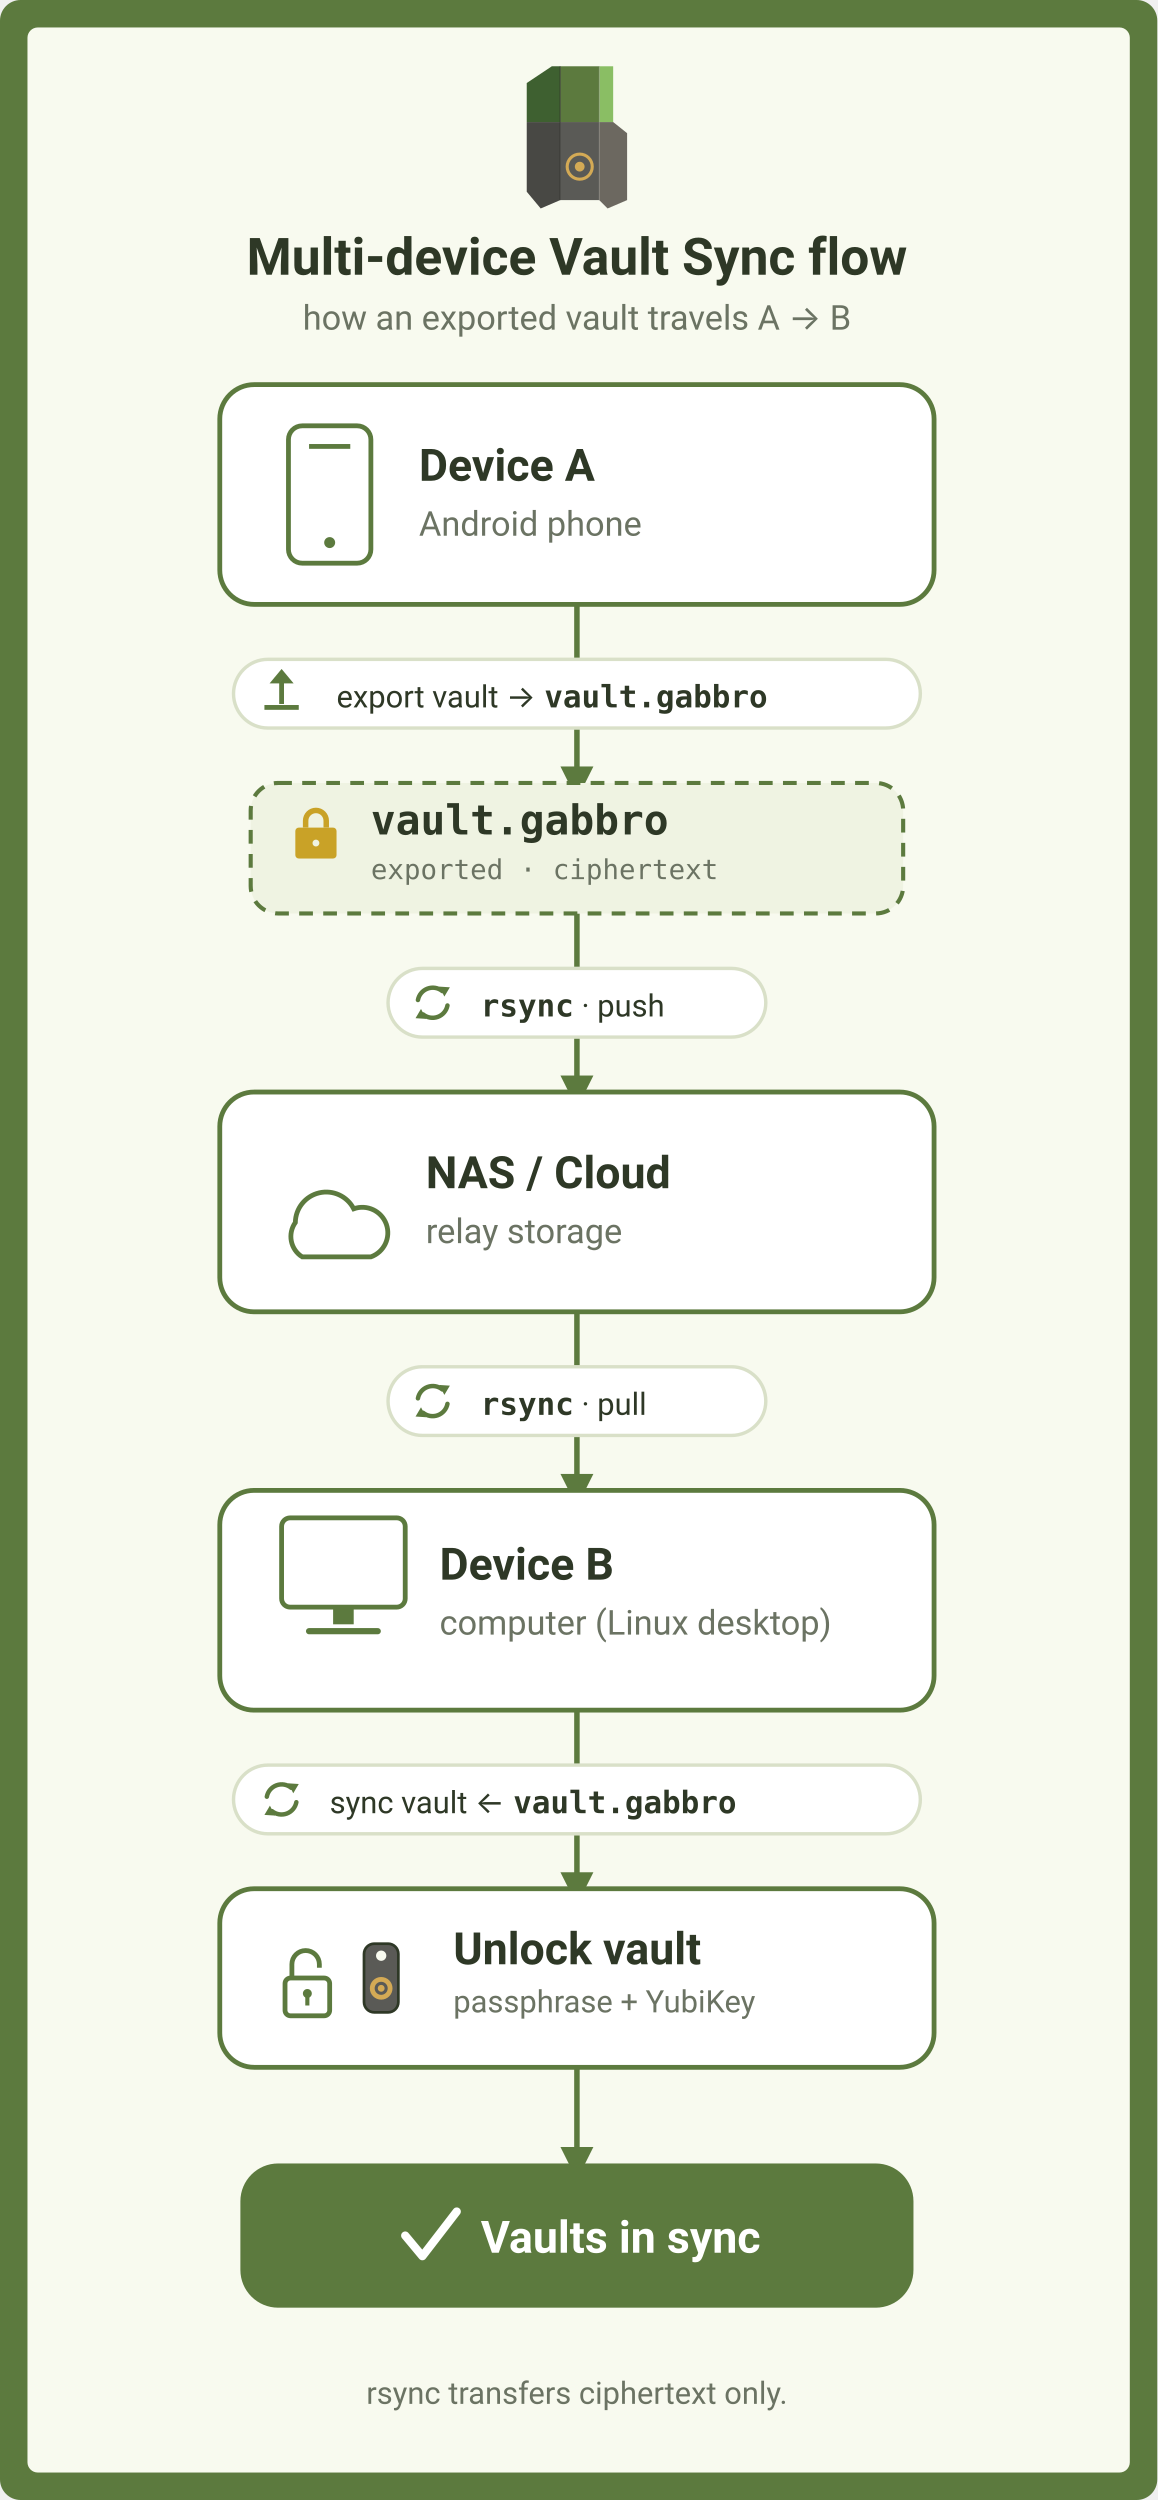
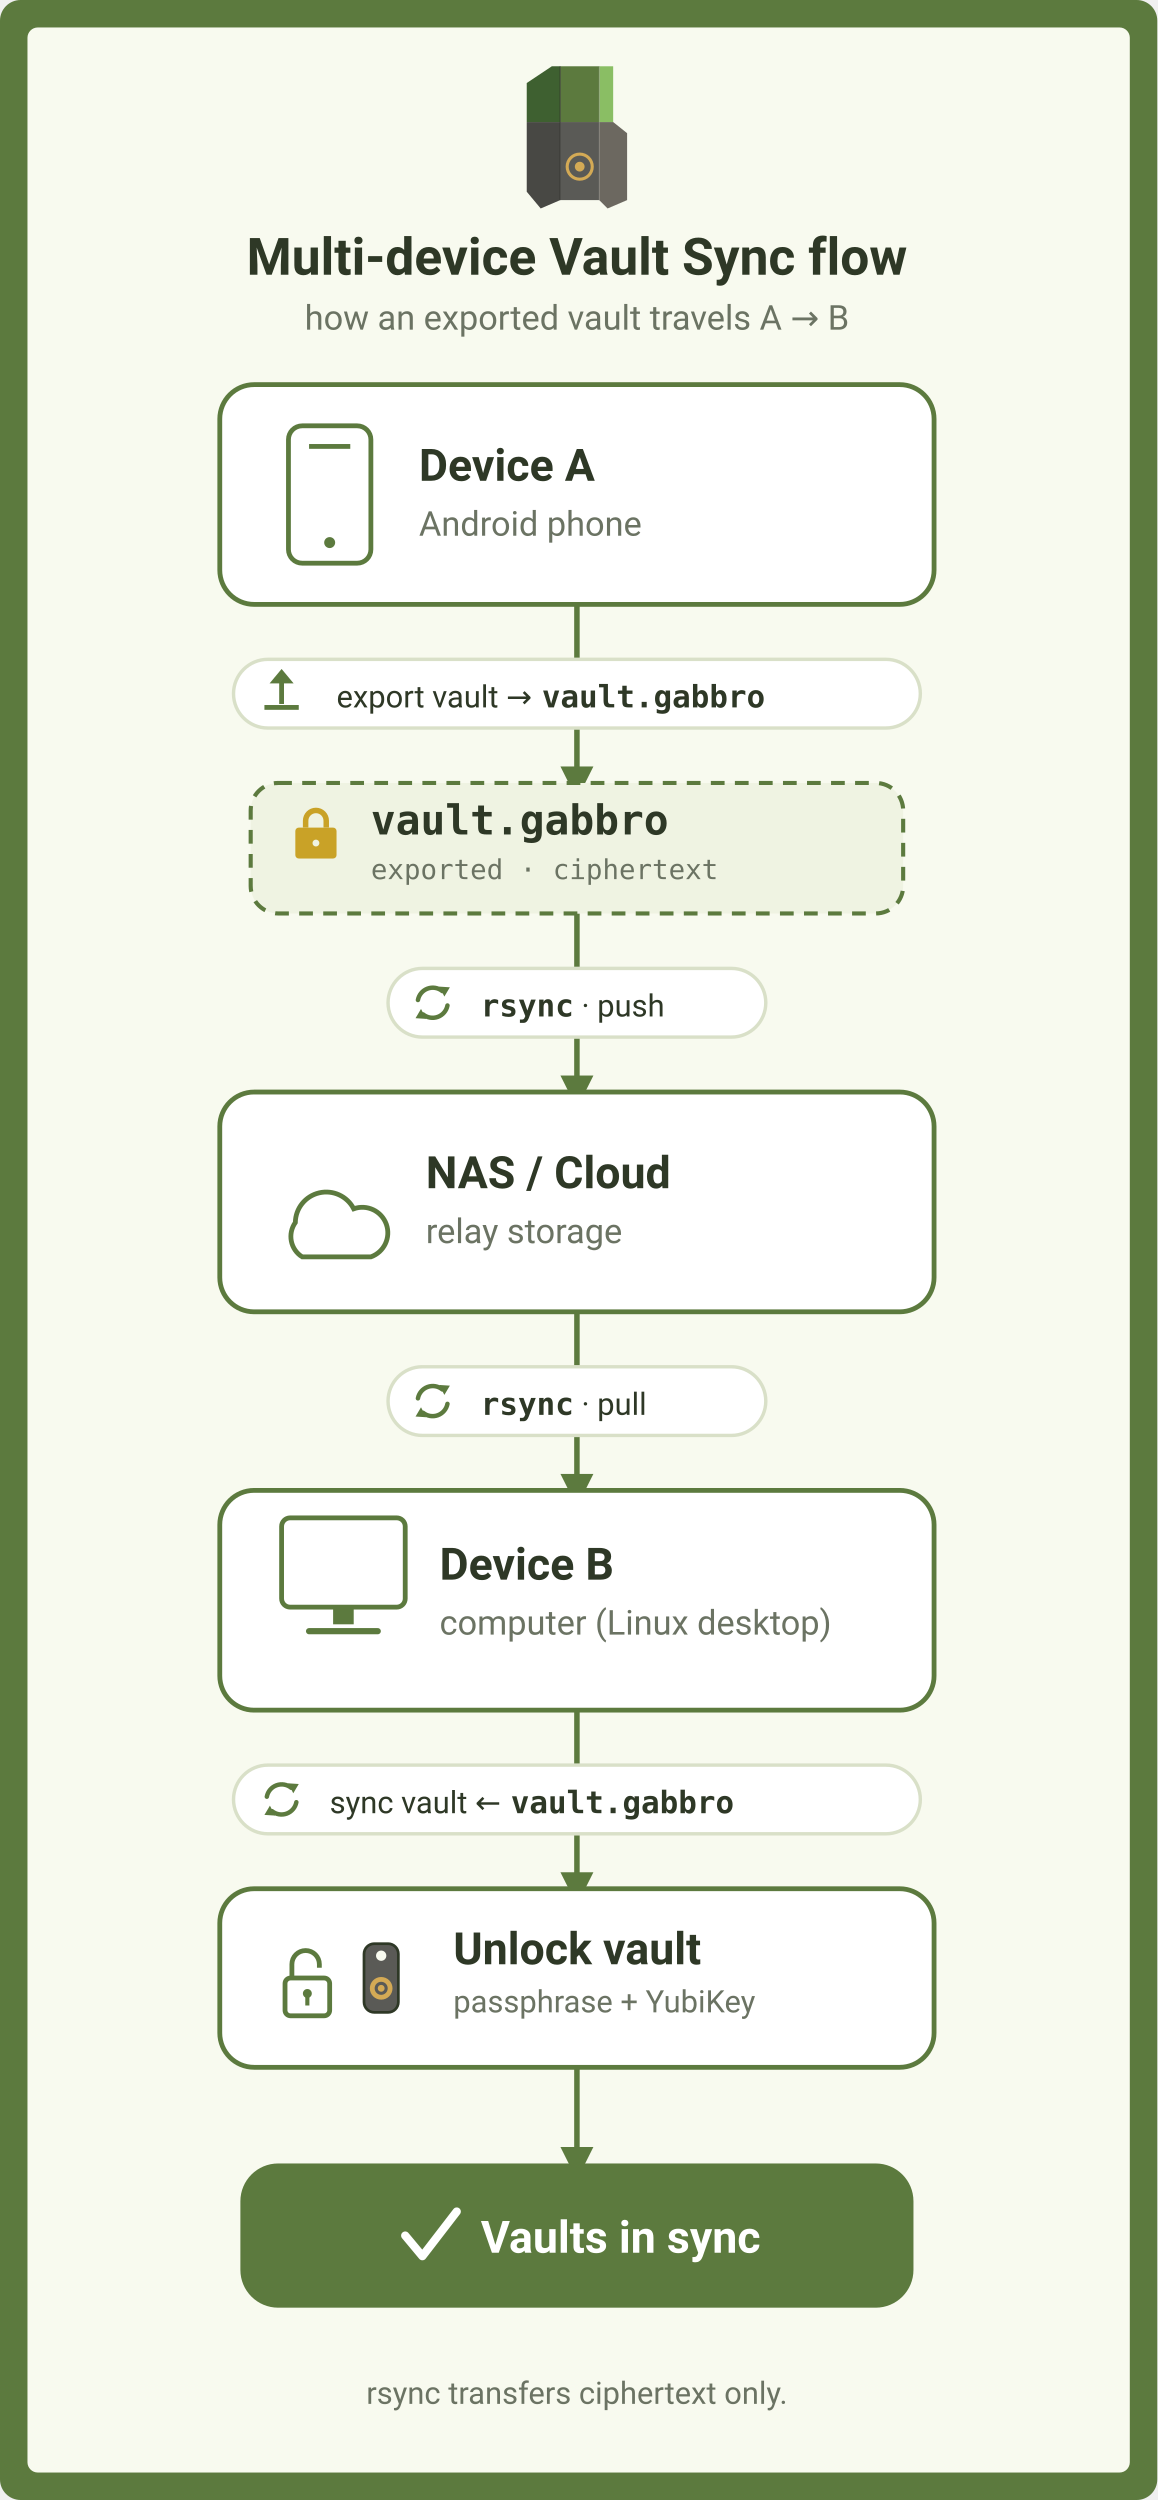
- <svg xmlns="http://www.w3.org/2000/svg" width="337" height="728" viewBox="0 0 337 728" role="img" font-family="system-ui, -apple-system, 'Segoe UI', Roboto, sans-serif">
+ <svg xmlns="http://www.w3.org/2000/svg" width="337" height="728" viewBox="0 0 337 728" role="img" font-family="system-ui, 'Segoe UI', Roboto, sans-serif">
  <defs>
    <marker id="varrow" markerWidth="9" markerHeight="9" refX="4" refY="4" orient="auto">
      <path d="M1,1 L7,4 L1,7 Z" fill="#5C7A3E" />
    </marker>
  </defs>
  <rect x="0" y="0" width="337" height="728" rx="6" fill="#5C7A3E" />
  <rect x="8" y="8" width="321" height="712" rx="3" fill="#F8FAEF" />
  <g transform="translate(145,17) scale(0.46)">
    <g transform="matrix(0.8825,0,0,0.8825,18.23,5)">
      <polygon points="0,40 24,40 24,96 10,102 0,90" fill="#484844" />
      <polygon points="24,40 52,40 52,96 24,96" fill="#5A5A56" />
      <polygon points="52,40 62,40 72,48 72,96 58,102 52,96" fill="#6C6860" />
      <polygon points="0,12 18,0 24,0 24,40 0,40" fill="#3E6030" />
      <polygon points="24,0 52,0 52,40 24,40" fill="#5C7A3E" />
      <polygon points="52,0 62,0 62,40 52,40" fill="#8ABE64" />
      <line x1="24" y1="0" x2="24" y2="96" stroke="#2a2a28" stroke-width="0.9" opacity="0.6" />
      <line x1="52" y1="0" x2="52" y2="96" stroke="#888480" stroke-width="0.7" opacity="0.5" />
      <circle cx="38" cy="72" r="9" fill="none" stroke="#D4AA55" stroke-width="2.2" />
      <circle cx="38" cy="72" r="3.5" fill="#D4AA55" />
    </g>
  </g>
  <text x="168" y="80" text-anchor="middle" font-size="15" font-weight="700" fill="#2E3826">Multi-device Vault Sync flow</text>
  <text x="168" y="96" text-anchor="middle" font-size="10" fill="#6B7363">how an exported vault travels A → B</text>
  <line x1="168" y1="176" x2="168" y2="192" stroke="#5C7A3E" stroke-width="1.6" />
  <line x1="168" y1="212" x2="168" y2="228" stroke="#5C7A3E" stroke-width="1.6" marker-end="url(#varrow)" />
  <line x1="168" y1="266" x2="168" y2="282" stroke="#5C7A3E" stroke-width="1.6" />
  <line x1="168" y1="302" x2="168" y2="318" stroke="#5C7A3E" stroke-width="1.6" marker-end="url(#varrow)" />
  <line x1="168" y1="382" x2="168" y2="398" stroke="#5C7A3E" stroke-width="1.6" />
  <line x1="168" y1="418" x2="168" y2="434" stroke="#5C7A3E" stroke-width="1.6" marker-end="url(#varrow)" />
  <line x1="168" y1="498" x2="168" y2="514" stroke="#5C7A3E" stroke-width="1.6" />
  <line x1="168" y1="534" x2="168" y2="550" stroke="#5C7A3E" stroke-width="1.6" marker-end="url(#varrow)" />
  <line x1="168" y1="602" x2="168" y2="630" stroke="#5C7A3E" stroke-width="1.6" marker-end="url(#varrow)" />
  <rect x="64" y="112" width="208" height="64" rx="10" fill="#FFFFFF" stroke="#5C7A3E" stroke-width="1.4" />
  <rect x="84" y="124" width="24" height="40" rx="4" fill="#FFFFFF" stroke="#5C7A3E" stroke-width="1.4" />
  <line x1="90" y1="130" x2="102" y2="130" stroke="#5C7A3E" stroke-width="1.4" />
  <circle cx="96" cy="158" r="1.6" fill="#5C7A3E" />
  <text x="122" y="140" font-size="13" font-weight="700" fill="#2E3826">Device A</text>
  <text x="122" y="156" font-size="10" fill="#6B7363">Android phone</text>
  <rect x="68" y="192" width="200" height="20" rx="10" fill="#FFFFFF" stroke="#D9E0C8" stroke-width="1" />
  <line x1="77" y1="206" x2="87" y2="206" stroke="#5C7A3E" stroke-width="1.4" />
  <line x1="82" y1="205" x2="82" y2="196" stroke="#5C7A3E" stroke-width="1.4" />
  <path d="M78.5 199 L85.5 199 L82 194.8 Z" fill="#5C7A3E" />
  <text x="98" y="206" font-size="9" fill="#2E3826">export vault → <tspan font-family="'Fira Code', ui-monospace, monospace" font-weight="600">vault.gabbro</tspan>
  </text>
  <rect x="73" y="228" width="190" height="38" rx="8" fill="#EFF3E2" stroke="#5C7A3E" stroke-width="1.2" stroke-dasharray="4 3" />
  <rect x="86" y="241" width="12" height="9" rx="1" fill="#C9A227" />
  <path d="M89 241 v-2 a3 3 0 0 1 6 0 v2" fill="none" stroke="#C9A227" stroke-width="1.6" />
  <circle cx="92" cy="245.5" r="1" fill="#EFF3E2" />
  <text x="108" y="243" font-size="12" font-weight="700" fill="#2E3826" font-family="'Fira Code', ui-monospace, monospace">vault.gabbro</text>
  <text x="108" y="256" font-size="8" fill="#6B7363" font-family="'Fira Code', ui-monospace, monospace">exported · ciphertext</text>
  <rect x="113" y="282" width="110" height="20" rx="10" fill="#FFFFFF" stroke="#D9E0C8" stroke-width="1" />
  <g transform="translate(126,292)">
    <path d="M-4.3,-0.8 A4.4,4.4 0 0 1 2.8,-3.4" fill="none" stroke="#5C7A3E" stroke-width="1.3" stroke-linecap="round" />
    <path d="M1.9,-4.7 l3.1,0.2 l-1.6,2.7 z" fill="#5C7A3E" />
    <path d="M4.3,0.8 A4.4,4.4 0 0 1 -2.8,3.4" fill="none" stroke="#5C7A3E" stroke-width="1.3" stroke-linecap="round" />
    <path d="M-1.9,4.7 l-3.1,-0.2 l1.6,-2.7 z" fill="#5C7A3E" />
  </g>
  <text x="140" y="296" font-size="9" fill="#2E3826">
    <tspan font-family="'Fira Code', ui-monospace, monospace" font-weight="600">rsync</tspan> · push</text>
  <rect x="64" y="318" width="208" height="64" rx="10" fill="#FFFFFF" stroke="#5C7A3E" stroke-width="1.4" />
  <path d="M86 356 a9 9 0 0 1 17 -4 a7 7 0 0 1 5 14 H88 a7 7 0 0 1 -2 -10 Z" fill="#FFFFFF" stroke="#5C7A3E" stroke-width="1.4" />
  <text x="124" y="346" font-size="13" font-weight="700" fill="#2E3826">NAS / Cloud</text>
  <text x="124" y="362" font-size="10" fill="#6B7363">relay storage</text>
  <rect x="113" y="398" width="110" height="20" rx="10" fill="#FFFFFF" stroke="#D9E0C8" stroke-width="1" />
  <g transform="translate(126,408)">
    <path d="M-4.3,-0.8 A4.4,4.4 0 0 1 2.8,-3.4" fill="none" stroke="#5C7A3E" stroke-width="1.3" stroke-linecap="round" />
    <path d="M1.9,-4.7 l3.1,0.2 l-1.6,2.7 z" fill="#5C7A3E" />
    <path d="M4.3,0.8 A4.4,4.4 0 0 1 -2.8,3.4" fill="none" stroke="#5C7A3E" stroke-width="1.3" stroke-linecap="round" />
    <path d="M-1.9,4.7 l-3.1,-0.2 l1.6,-2.7 z" fill="#5C7A3E" />
  </g>
  <text x="140" y="412" font-size="9" fill="#2E3826">
    <tspan font-family="'Fira Code', ui-monospace, monospace" font-weight="600">rsync</tspan> · pull</text>
  <rect x="64" y="434" width="208" height="64" rx="10" fill="#FFFFFF" stroke="#5C7A3E" stroke-width="1.4" />
  <rect x="82" y="442" width="36" height="26" rx="2.5" fill="#FFFFFF" stroke="#5C7A3E" stroke-width="1.4" />
  <rect x="97" y="468" width="6" height="5" fill="#5C7A3E" />
  <line x1="90" y1="475" x2="110" y2="475" stroke="#5C7A3E" stroke-width="1.8" stroke-linecap="round" />
  <text x="128" y="460" font-size="13" font-weight="700" fill="#2E3826">Device B</text>
  <text x="128" y="476" font-size="10" fill="#6B7363">computer (Linux desktop)</text>
  <rect x="68" y="514" width="200" height="20" rx="10" fill="#FFFFFF" stroke="#D9E0C8" stroke-width="1" />
  <g transform="translate(82,524)">
    <path d="M-4.3,-0.8 A4.4,4.4 0 0 1 2.8,-3.4" fill="none" stroke="#5C7A3E" stroke-width="1.3" stroke-linecap="round" />
    <path d="M1.9,-4.7 l3.1,0.2 l-1.6,2.7 z" fill="#5C7A3E" />
    <path d="M4.3,0.8 A4.4,4.4 0 0 1 -2.8,3.4" fill="none" stroke="#5C7A3E" stroke-width="1.3" stroke-linecap="round" />
    <path d="M-1.9,4.7 l-3.1,-0.2 l1.6,-2.7 z" fill="#5C7A3E" />
  </g>
  <text x="96" y="528" font-size="9" fill="#2E3826">sync vault ← <tspan font-family="'Fira Code', ui-monospace, monospace" font-weight="600">vault.gabbro</tspan>
  </text>
  <rect x="64" y="550" width="208" height="52" rx="10" fill="#FFFFFF" stroke="#5C7A3E" stroke-width="1.4" />
  <rect x="83" y="576" width="13" height="11" rx="1.6" fill="none" stroke="#5C7A3E" stroke-width="1.4" />
  <path d="M85 576 v-4 a4 4 0 0 1 8 0 v1" fill="none" stroke="#5C7A3E" stroke-width="1.4" />
  <circle cx="89.5" cy="580.5" r="1.3" fill="#5C7A3E" />
  <line x1="89.5" y1="581.5" x2="89.5" y2="584" stroke="#5C7A3E" stroke-width="1.2" />
  <rect x="106" y="566" width="10" height="20" rx="3" fill="#5A5A56" stroke="#2E3826" stroke-width="0.8" />
  <circle cx="111" cy="569.5" r="1.5" fill="#F8FAEF" />
  <circle cx="111" cy="579" r="2.6" fill="none" stroke="#D4AA55" stroke-width="1.4" />
  <circle cx="111" cy="579" r="1" fill="#D4AA55" />
  <text x="132" y="572" font-size="13" font-weight="700" fill="#2E3826">Unlock vault</text>
  <text x="132" y="586" font-size="9" fill="#6B7363">passphrase + YubiKey</text>
  <rect x="70" y="630" width="196" height="42" rx="11" fill="#5C7A3E" />
  <path d="M118 651 l5 6 l10 -13" fill="none" stroke="#FFFFFF" stroke-width="2.4" stroke-linecap="round" stroke-linejoin="round" />
  <text x="140" y="656" font-size="13" font-weight="700" fill="#FFFFFF">Vaults in sync</text>
  <text x="168" y="700" text-anchor="middle" font-size="9" fill="#6B7363">rsync transfers ciphertext only.</text>
</svg>
